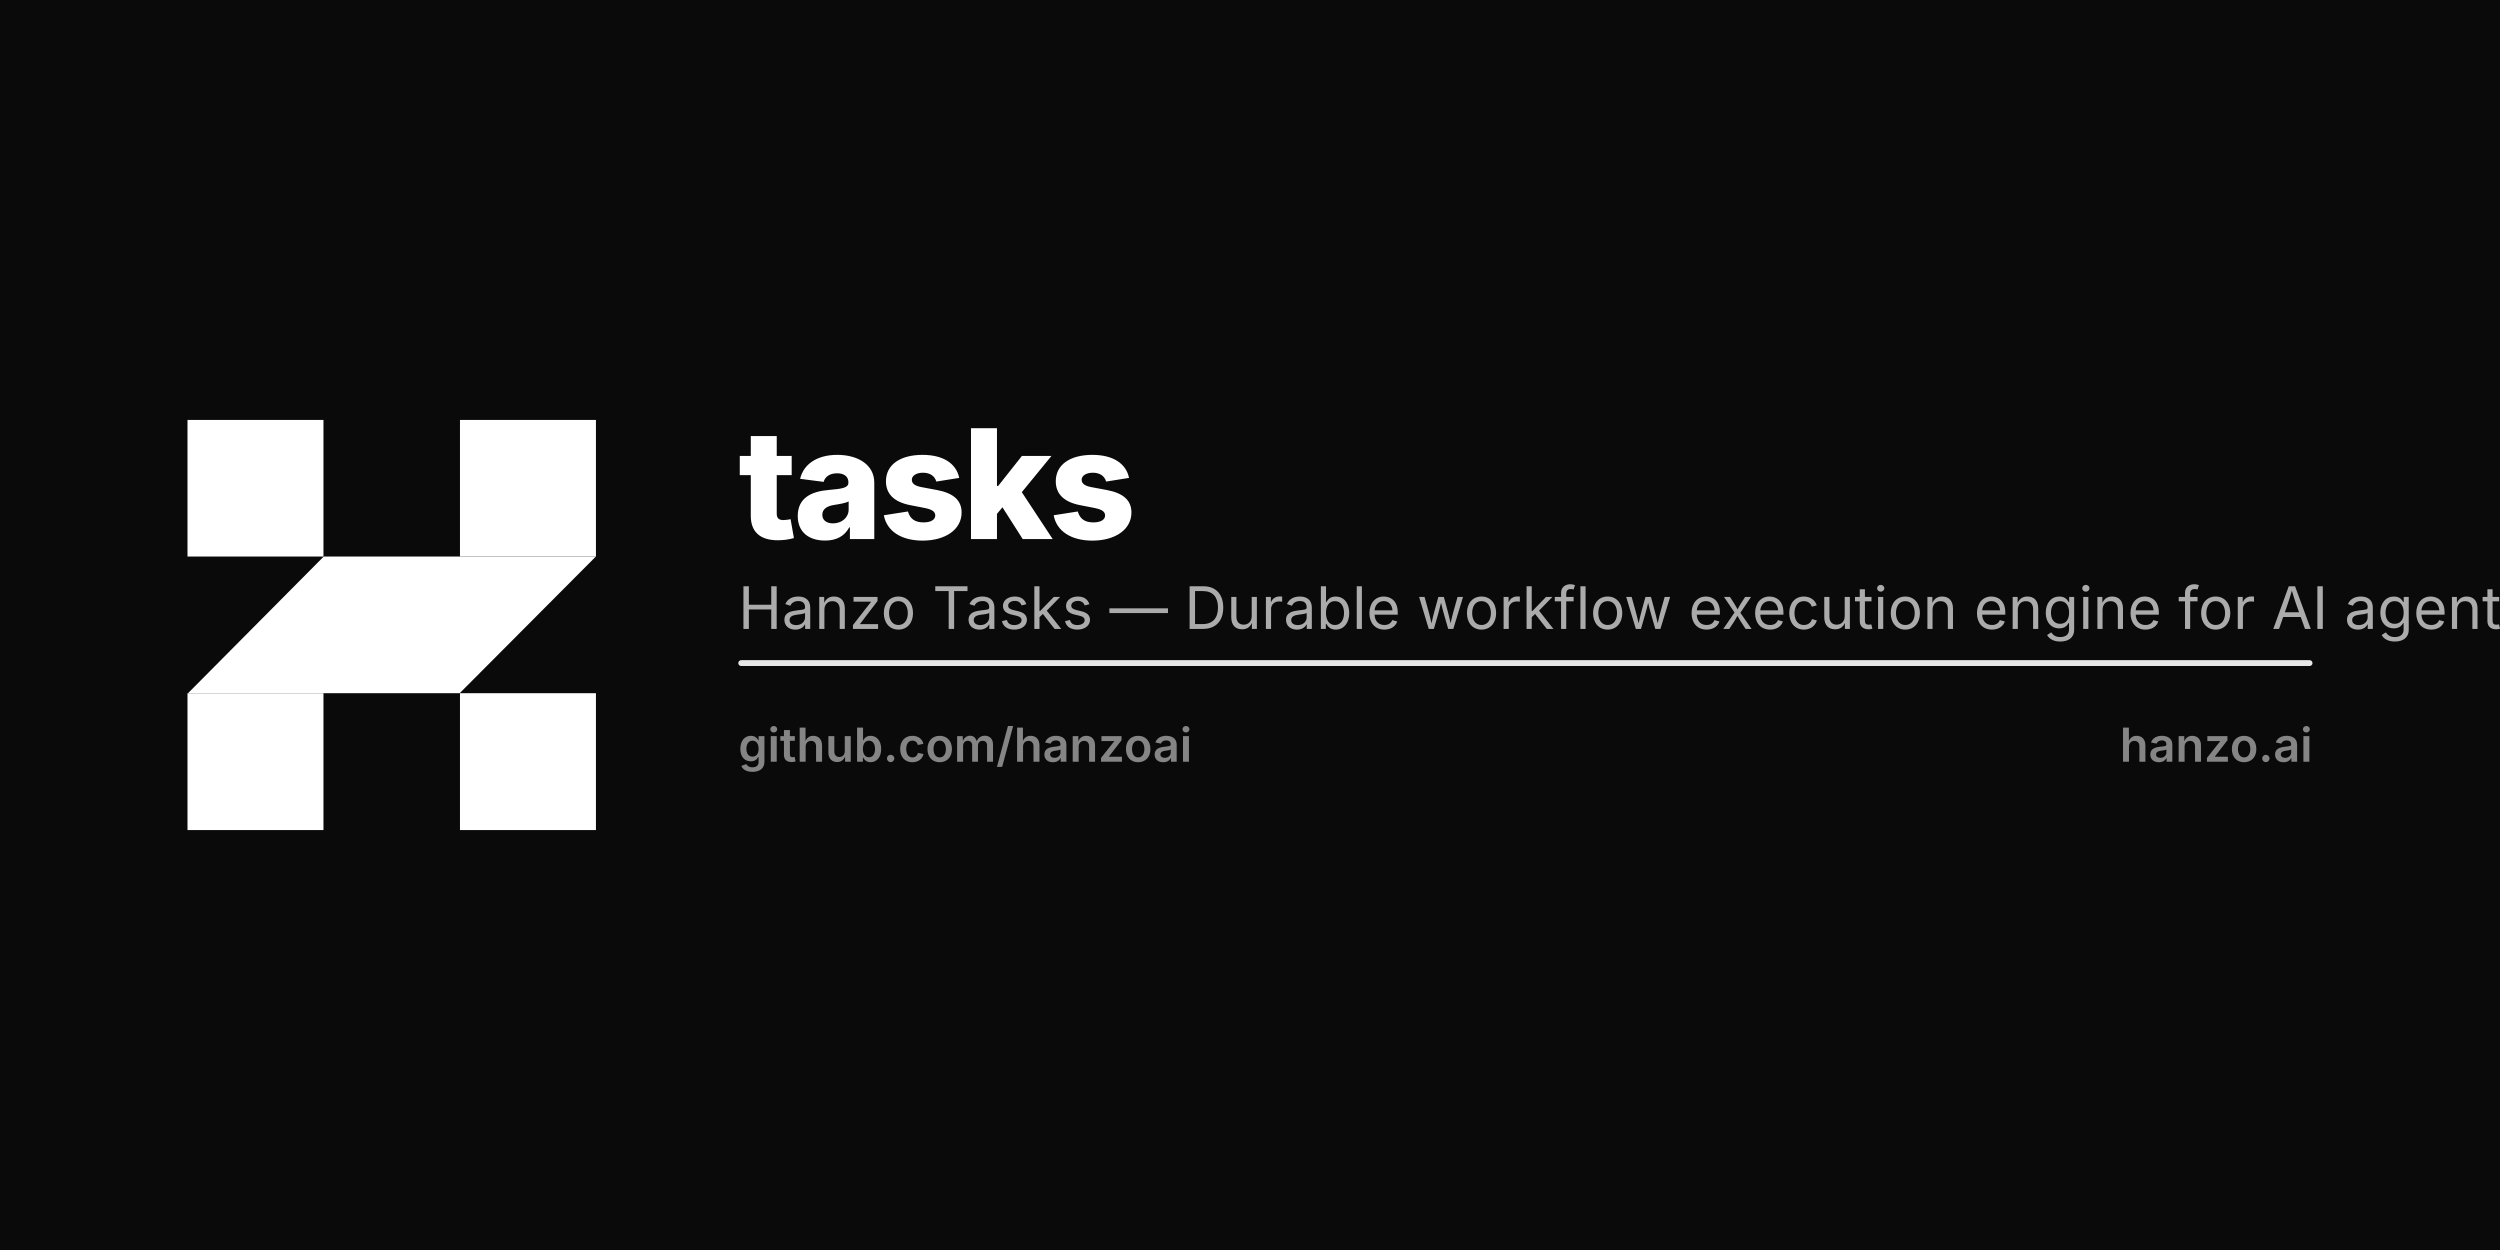
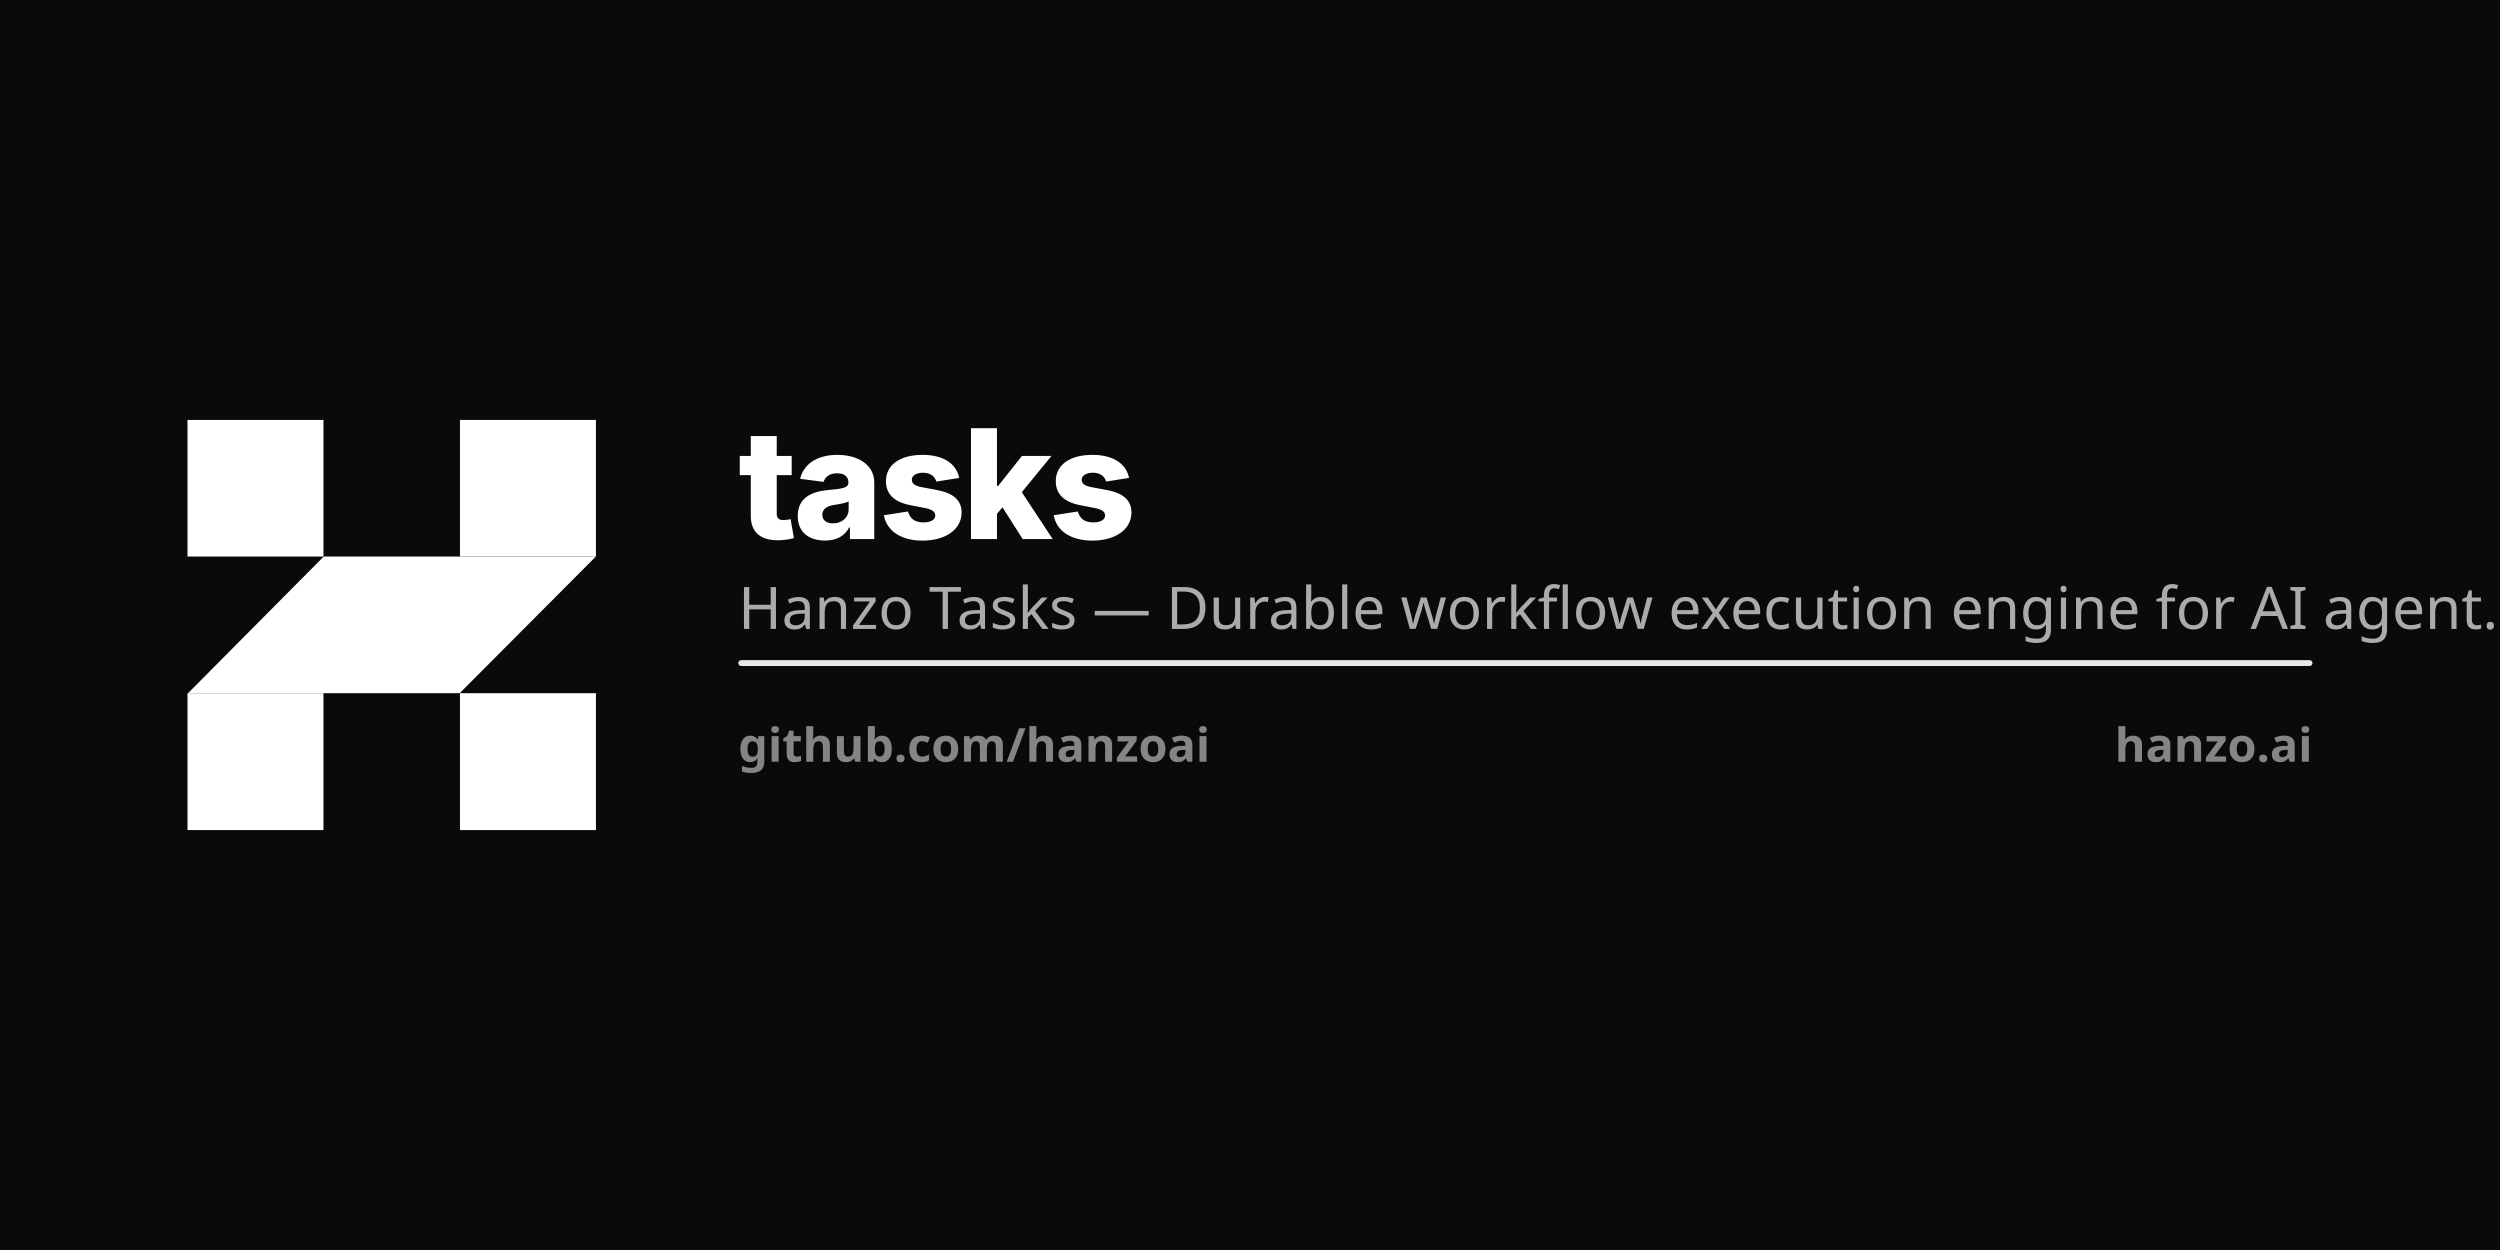
<svg xmlns="http://www.w3.org/2000/svg" width="1280" height="640" viewBox="0 0 1280 640" role="img" aria-label="tasks">
  <rect width="1280" height="640" fill="#0A0A0A" />
  <svg x="96" y="215" width="210" height="210" viewBox="0 0 67 67">
    <path d="M22.21 67V44.637H0V67H22.21Z" fill="#fff" />
    <path d="M66.704 22.318H22.253L0.088 44.637H44.463L66.704 22.318Z" fill="#fff" />
    <path d="M22.21 0H0V22.318H22.21V0Z" fill="#fff" />
    <path d="M66.72 0H44.51V22.318H66.72V0Z" fill="#fff" />
    <path d="M66.72 67V44.637H44.51V67H66.72Z" fill="#fff" />
  </svg>
-   <text x="378" y="276" font-family="Inter,system-ui,-apple-system,sans-serif" font-size="78" font-weight="800" letter-spacing="-2" fill="#ffffff">tasks</text>
-   <text x="378" y="322" font-family="Inter,system-ui,sans-serif" font-size="30" fill="#ffffff" opacity=".66">Hanzo Tasks — Durable workflow execution engine for AI agent…</text>
+   <text x="378" y="276" font-family="Zen,system-ui,-apple-system,sans-serif" font-size="78" font-weight="800" letter-spacing="-2" fill="#ffffff">tasks</text>
+   <text x="378" y="322" font-family="Zen,system-ui,sans-serif" font-size="30" fill="#ffffff" opacity=".66">Hanzo Tasks — Durable workflow execution engine for AI agent…</text>
  <rect x="378" y="338" width="806" height="3" rx="1.5" fill="#ffffff" opacity=".9" />
-   <text x="378" y="390" font-family="Inter,system-ui,sans-serif" font-size="24" font-weight="600" fill="#ffffff" opacity=".5">github.com/hanzoai</text>
-   <text x="1184" y="390" text-anchor="end" font-family="Inter,system-ui,sans-serif" font-size="24" font-weight="600" fill="#ffffff" opacity=".5">hanzo.ai</text>
+   <text x="378" y="390" font-family="Zen,system-ui,sans-serif" font-size="24" font-weight="600" fill="#ffffff" opacity=".5">github.com/hanzoai</text>
+   <text x="1184" y="390" text-anchor="end" font-family="Zen,system-ui,sans-serif" font-size="24" font-weight="600" fill="#ffffff" opacity=".5">hanzo.ai</text>
</svg>
